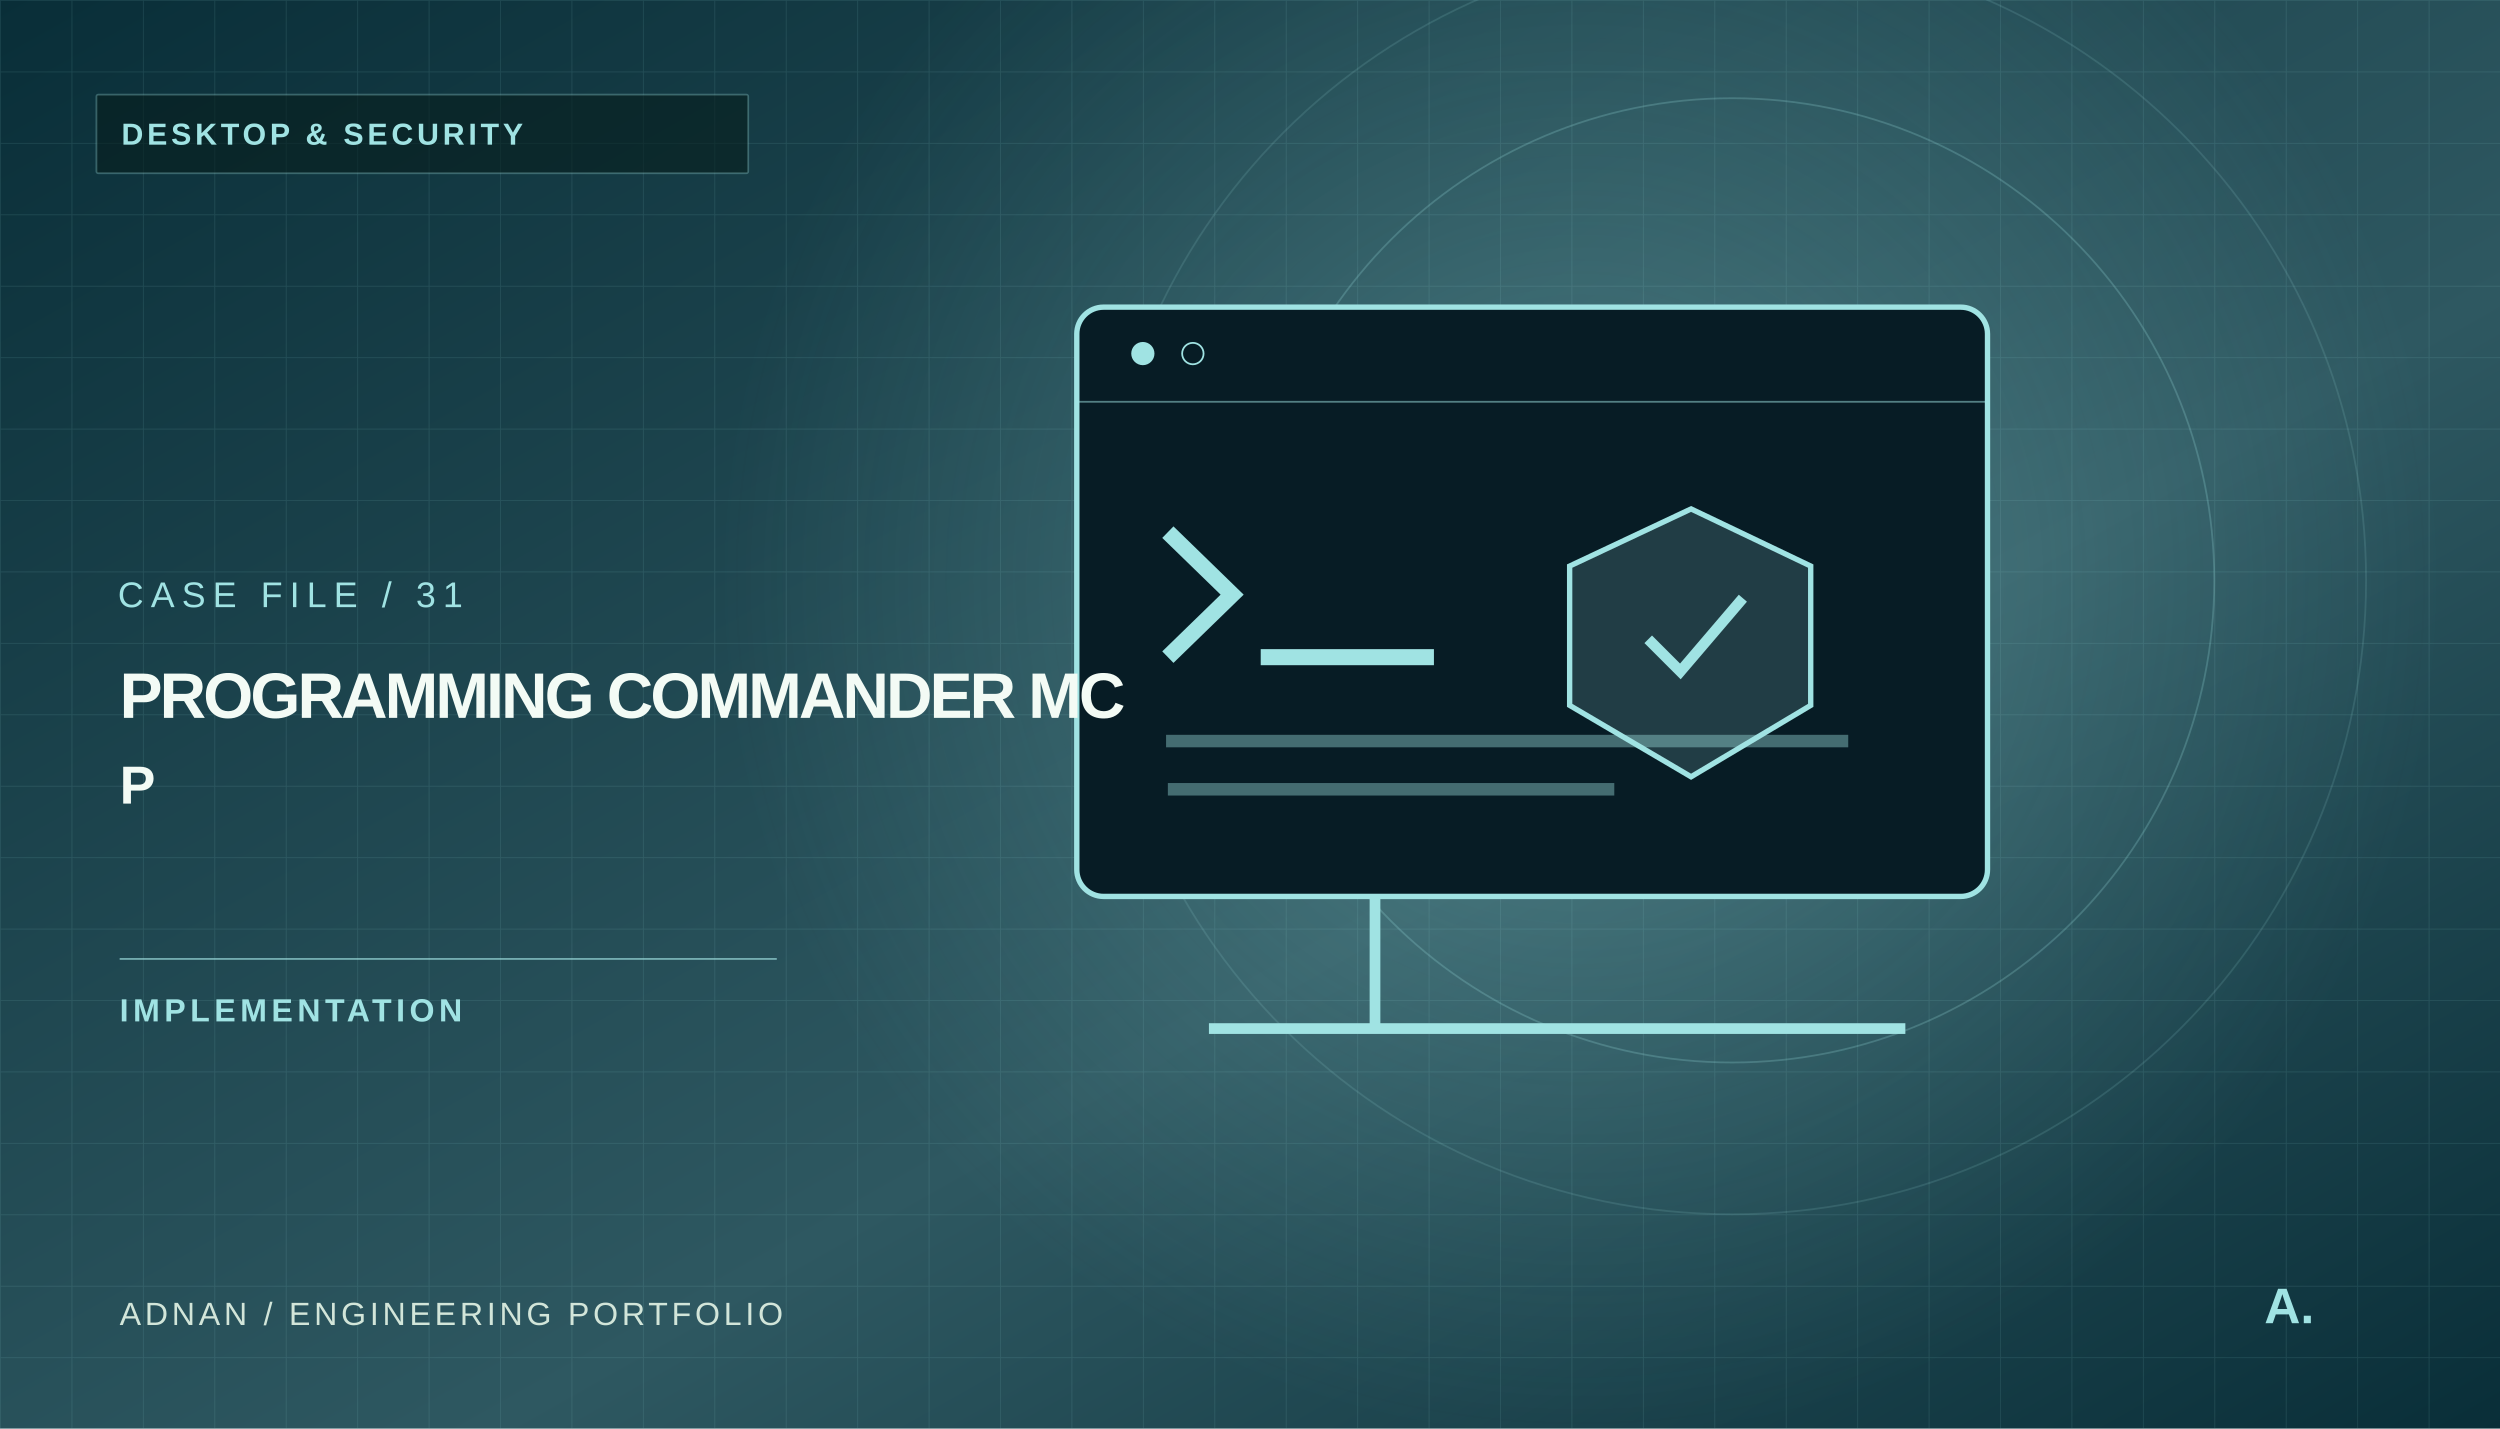
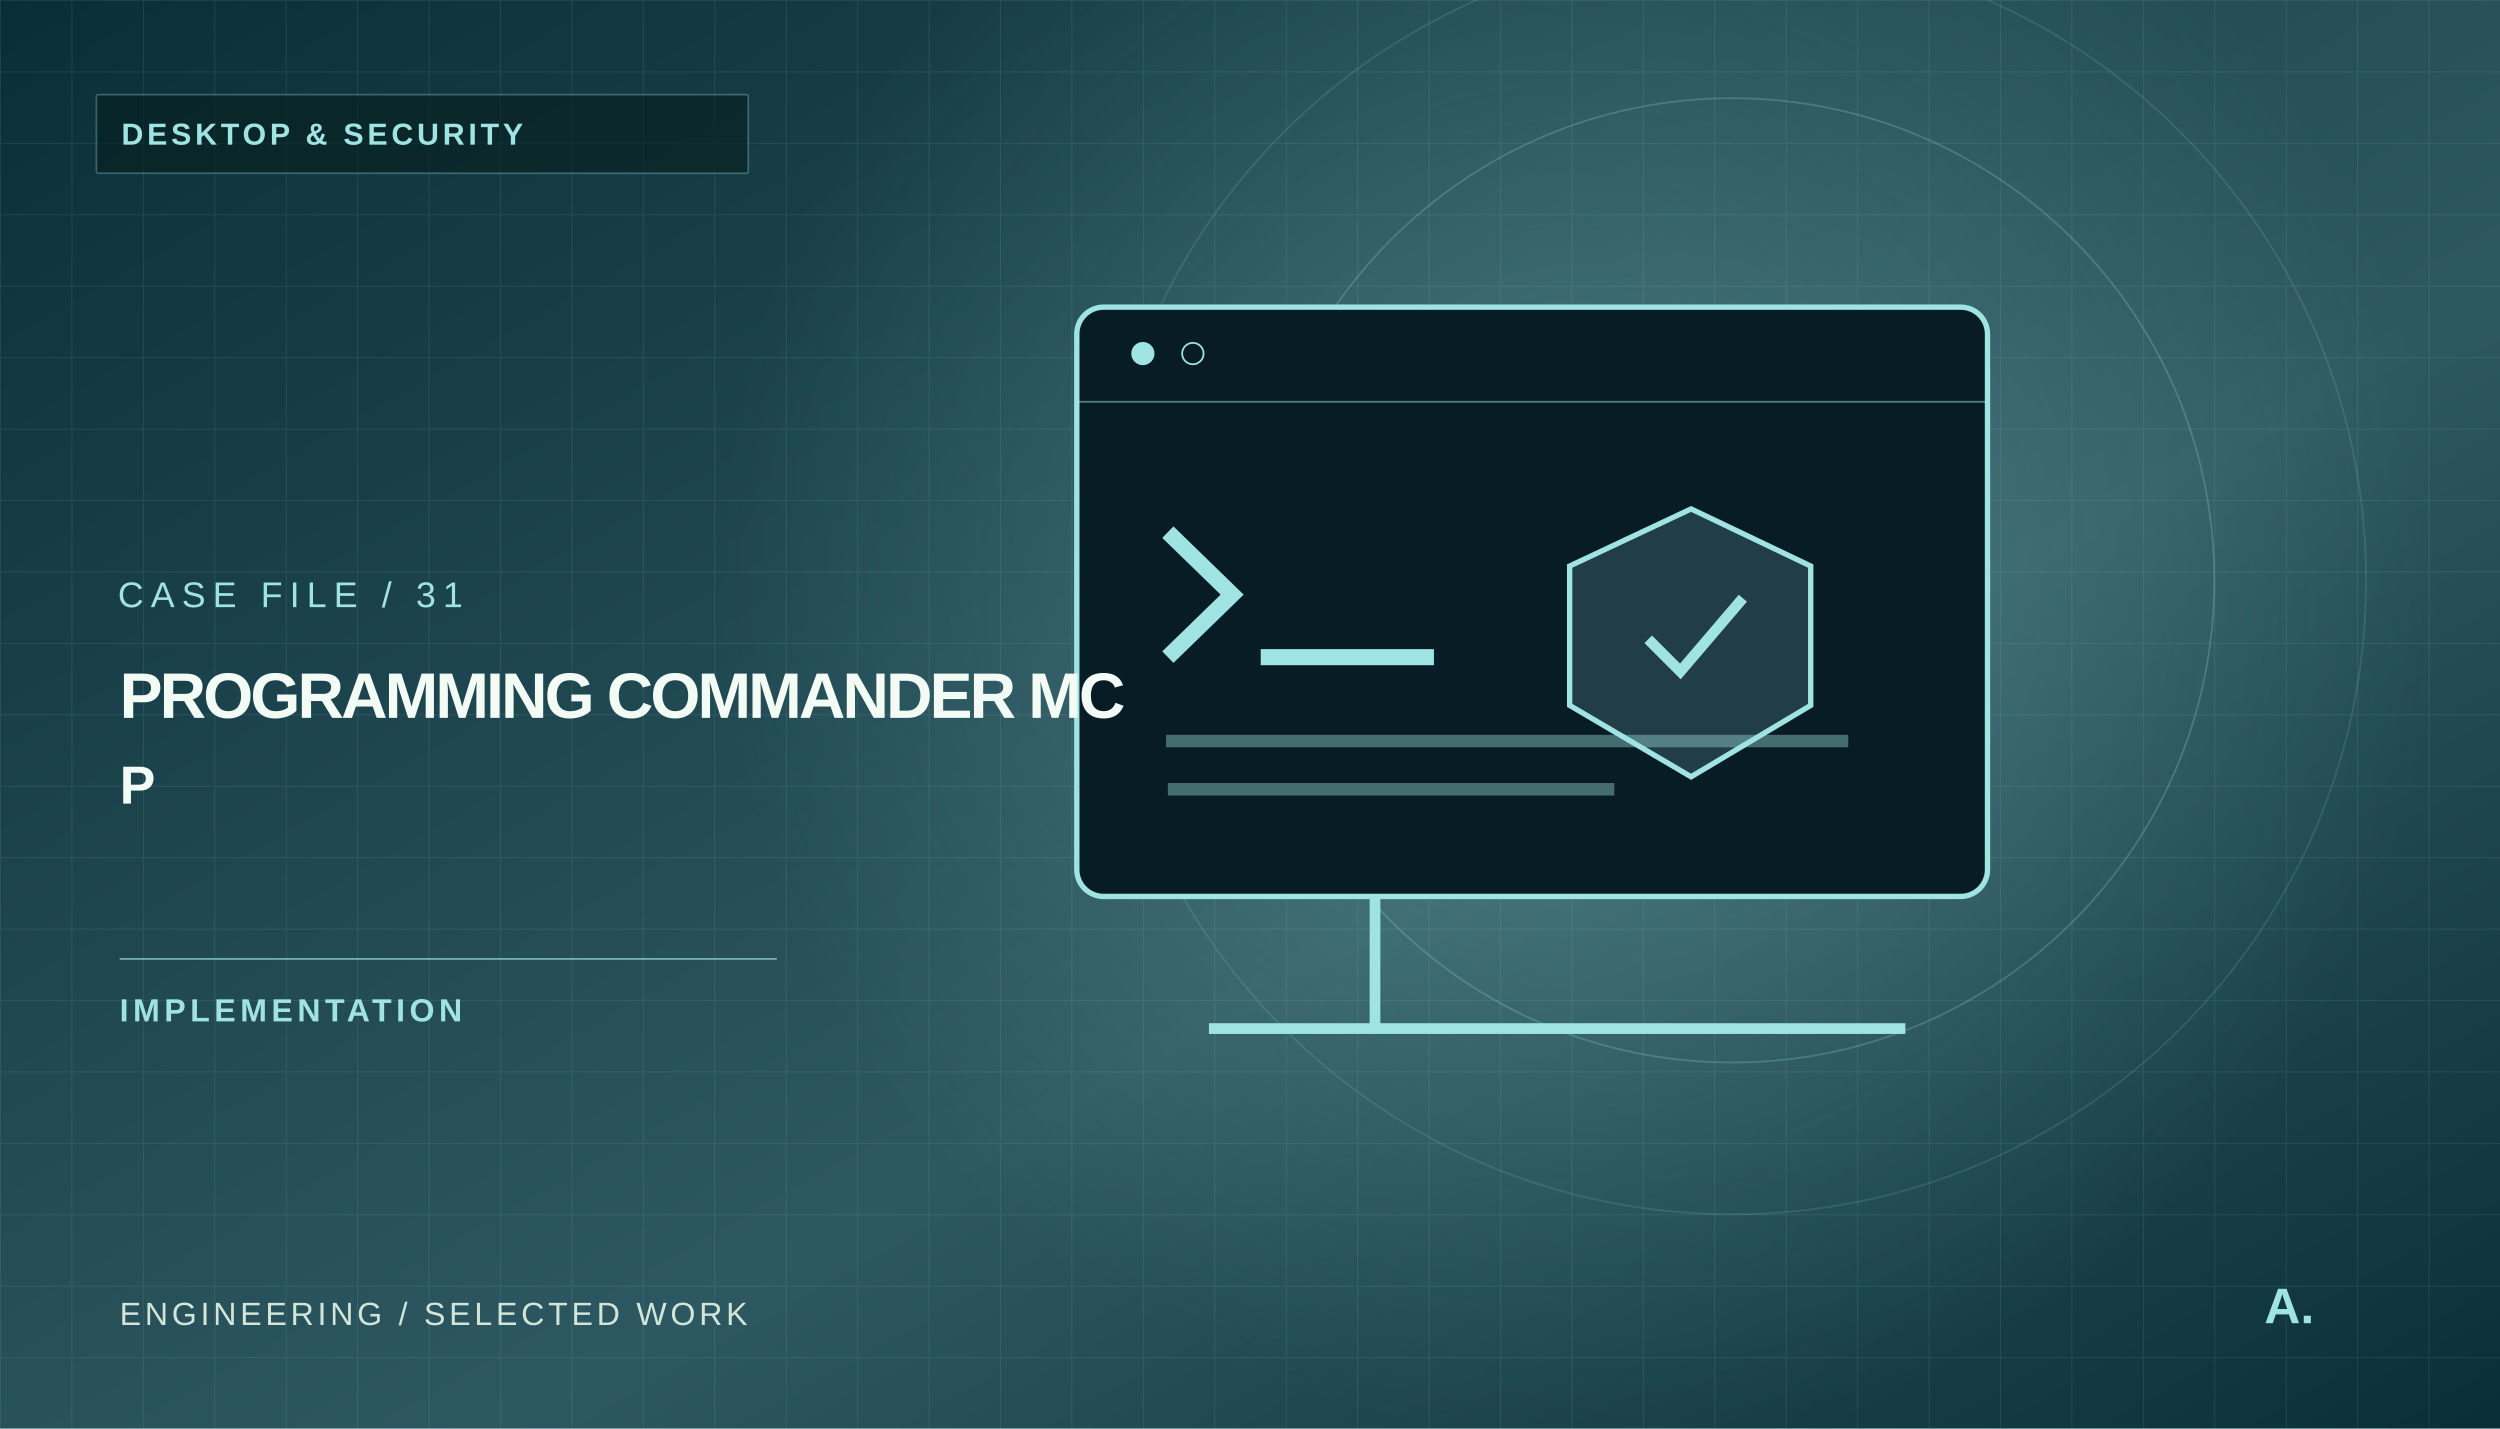
<svg xmlns="http://www.w3.org/2000/svg" width="1400" height="800" viewBox="0 0 1400 800" role="img" aria-label="Concept art for Programming Commander MCP">
  <defs>
    <linearGradient id="g" x1="0" x2="1" y1="0" y2="1">
      <stop stop-color="#092e38" />
      <stop offset=".6" stop-color="#2e5861" />
      <stop offset="1" stop-color="#092e38" />
    </linearGradient>
    <radialGradient id="gl">
      <stop stop-color="#a0e3e3" stop-opacity=".29" />
      <stop offset="1" stop-color="#a0e3e3" stop-opacity="0" />
    </radialGradient>
    <pattern id="grid" width="40" height="40" patternUnits="userSpaceOnUse">
      <path d="M40 0H0V40" fill="none" stroke="#a0e3e3" stroke-opacity=".11" stroke-width="1" />
    </pattern>
    <filter id="blur">
      <feGaussianBlur stdDeviation="38" />
    </filter>
  </defs>
  <rect width="1400" height="800" fill="url(#g)" />
  <rect width="1400" height="800" fill="url(#grid)" />
  <circle cx="885" cy="325" r="480" fill="url(#gl)" />
  <circle cx="970" cy="325" r="270" stroke="#a0e3e3" stroke-opacity=".23" fill="none" />
  <circle cx="970" cy="325" r="355" stroke="#a0e3e3" stroke-opacity=".14" fill="none" />
  <g stroke="#a0e3e3" fill="none">
    <rect x="603" y="172" width="510" height="330" rx="15" fill="#071c25" stroke-width="3" />
    <path d="M603 225h510" opacity=".5" />
    <circle cx="640" cy="198" r="6" fill="#a0e3e3" />
    <circle cx="668" cy="198" r="6" />
    <path d="m654 298 36 35-36 35m52 0h97" stroke-width="9" />
    <path d="M653 415h382M654 442h250" stroke-width="7" opacity=".4" />
    <path d="M770 502v74m-93 0h390" stroke-width="6" />
    <path d="M947 285l67 32v78l-67 40-68-40v-78z" fill="#a0e3e3" fill-opacity=".17" stroke-width="3" />
    <path d="m923 358 18 18 35-41" stroke-width="6" />
  </g>
  <rect x="54" y="53" width="365" height="44" rx="1" fill="#061c1a" fill-opacity=".58" stroke="#a0e3e3" stroke-opacity=".3" />
  <text x="68" y="81" font-family="Arial,sans-serif" font-size="17" font-weight="600" letter-spacing="2.1" fill="#a0e3e3">DESKTOP &amp; SECURITY</text>
  <text x="66" y="340" font-family="Arial,sans-serif" font-size="20" letter-spacing="4" fill="#a0e3e3">CASE FILE / 31</text>
  <text x="67" y="402" font-family="Arial,sans-serif" font-size="36" font-weight="700" letter-spacing="-1.6" fill="#f3fbf5">PROGRAMMING COMMANDER MC</text>
  <text x="67" y="450" font-family="Arial,sans-serif" font-size="30" font-weight="700" letter-spacing="-1.6" fill="#f3fbf5">P</text>
  <line x1="67" y1="537" x2="435" y2="537" stroke="#a0e3e3" stroke-opacity=".66" />
  <text x="67" y="572" font-family="Arial,sans-serif" font-size="18" font-weight="600" letter-spacing="2.5" fill="#a0e3e3">IMPLEMENTATION</text>
-   <text x="67" y="742" font-family="Arial,sans-serif" font-size="18" letter-spacing="2.1" fill="#d2e5d9">ADNAN / ENGINEERING PORTFOLIO</text>
+   <text x="67" y="742" font-family="Arial,sans-serif" font-size="18" letter-spacing="2.1" fill="#d2e5d9">ENGINEERING / SELECTED WORK</text>
  <text x="1296" y="741" font-family="Arial,sans-serif" font-size="28" font-weight="700" fill="#a0e3e3" text-anchor="end">A.</text>
</svg>
